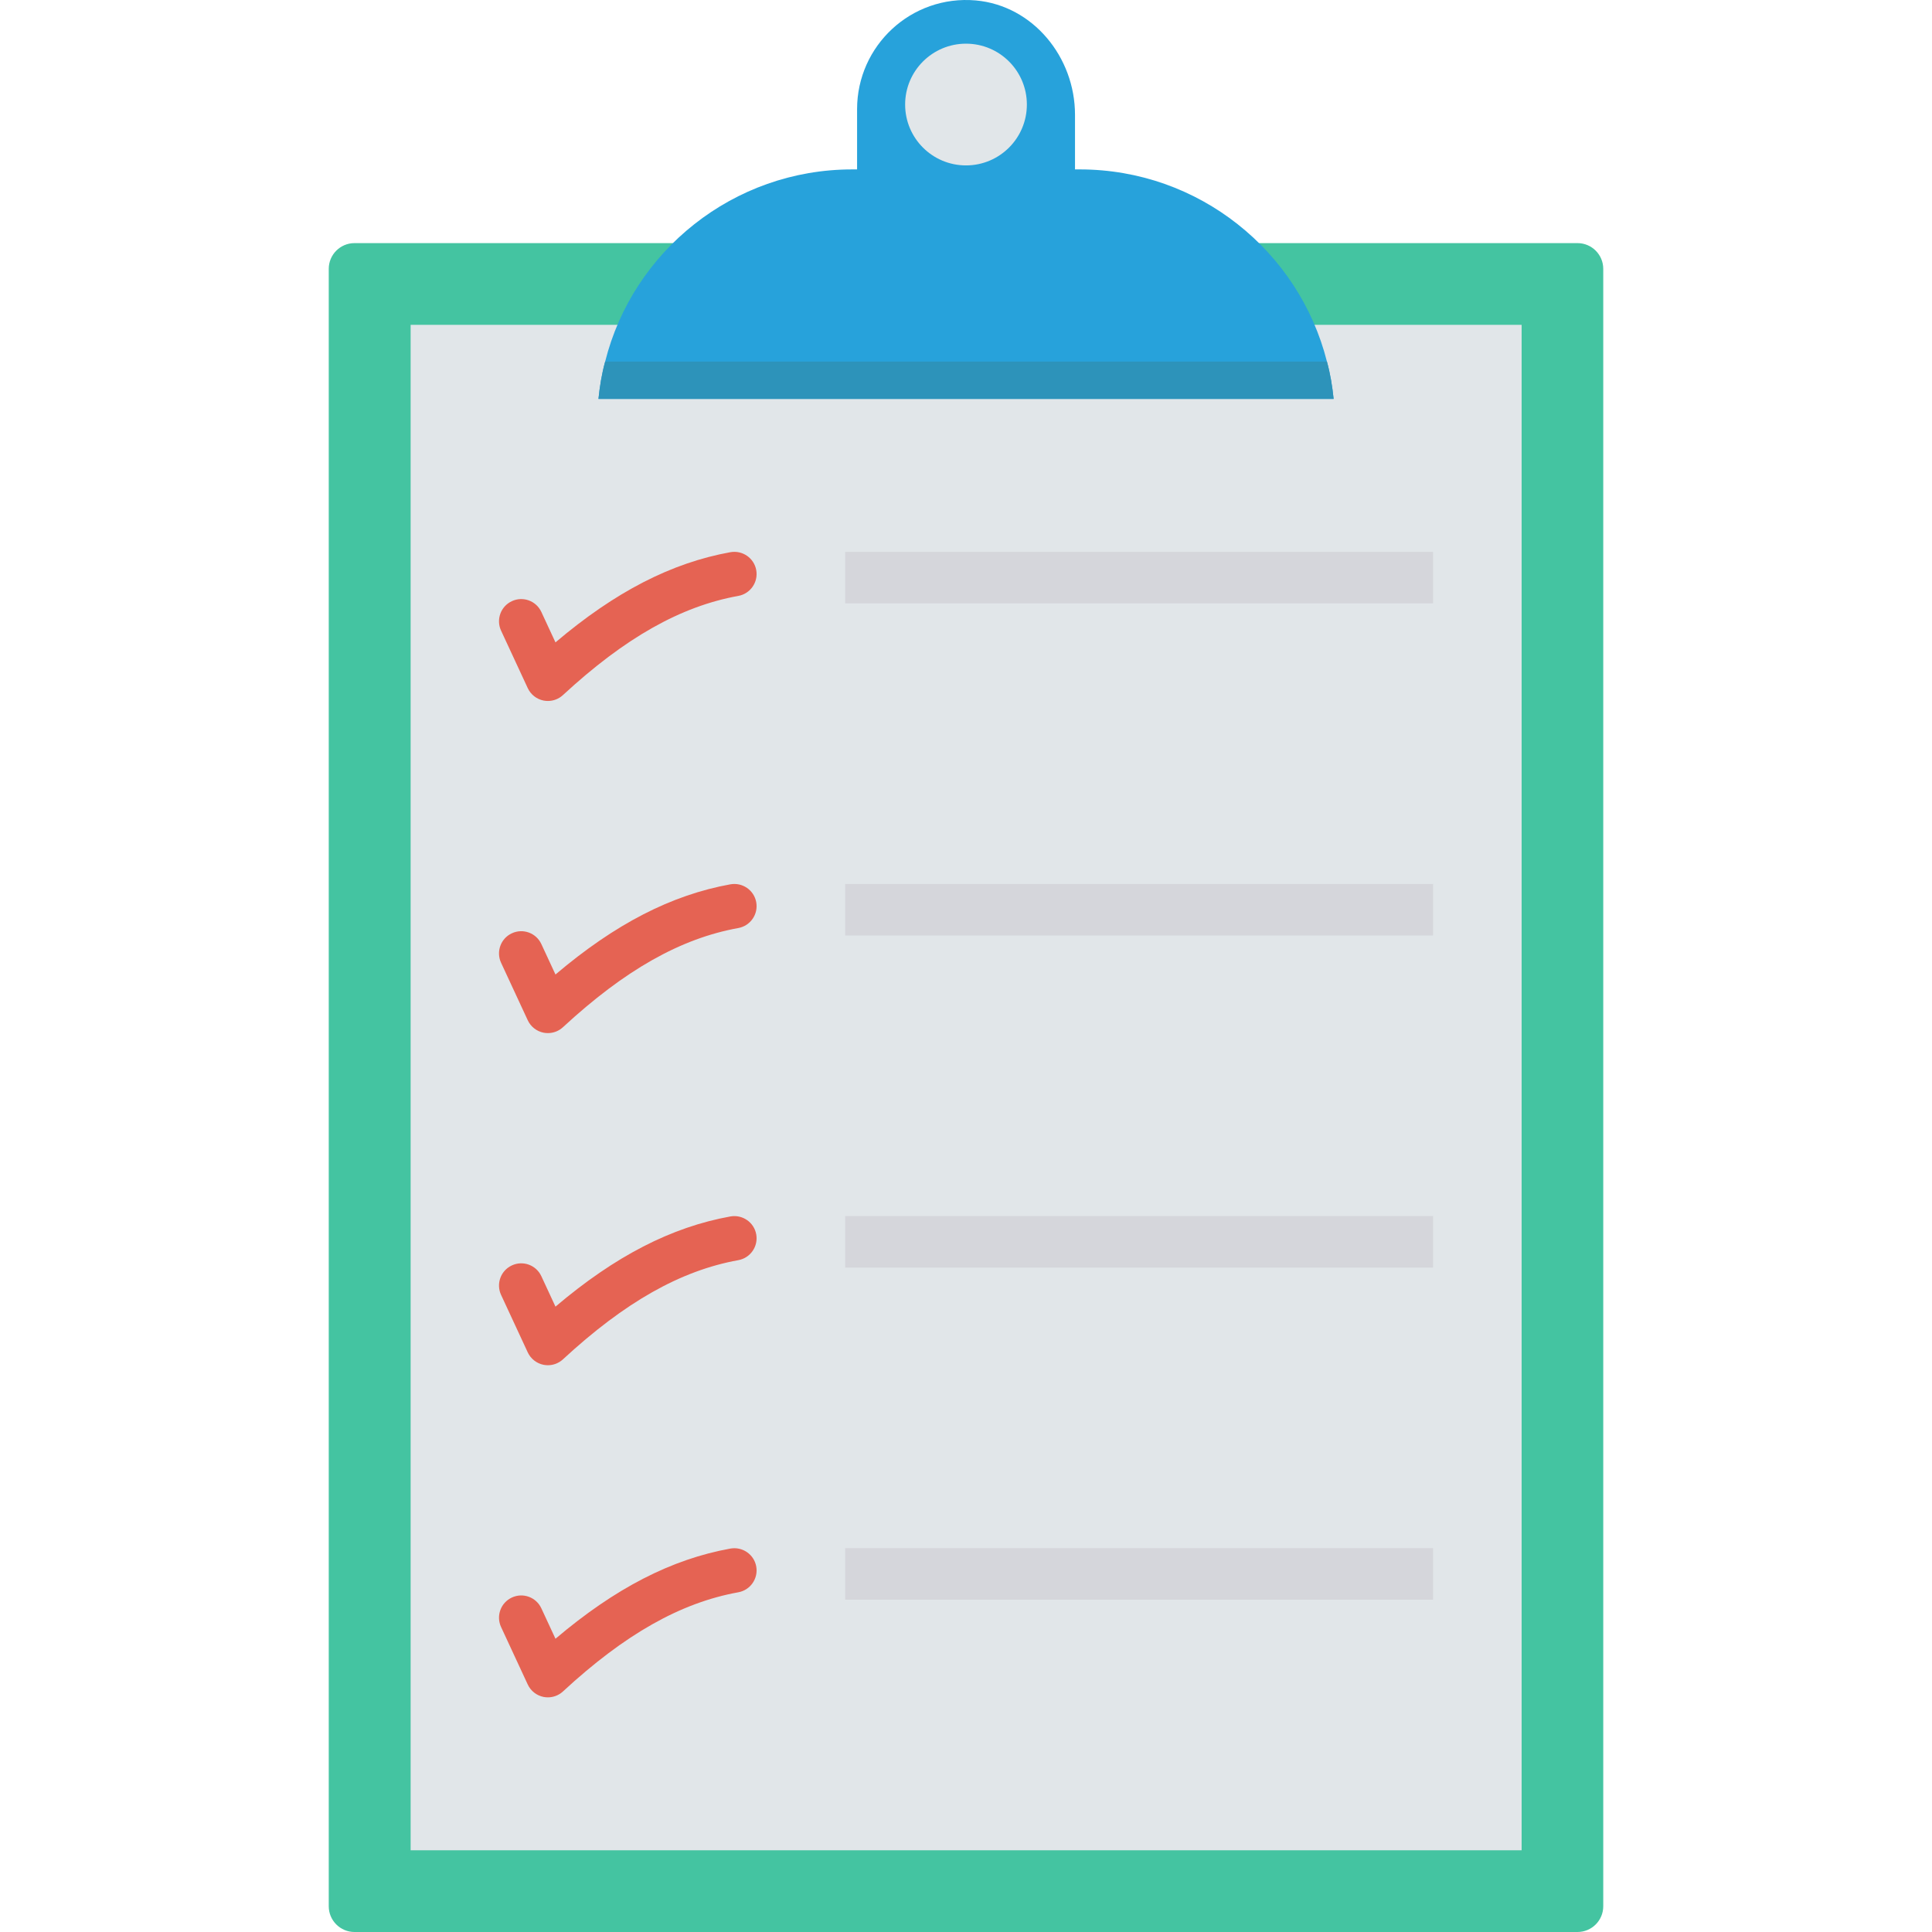
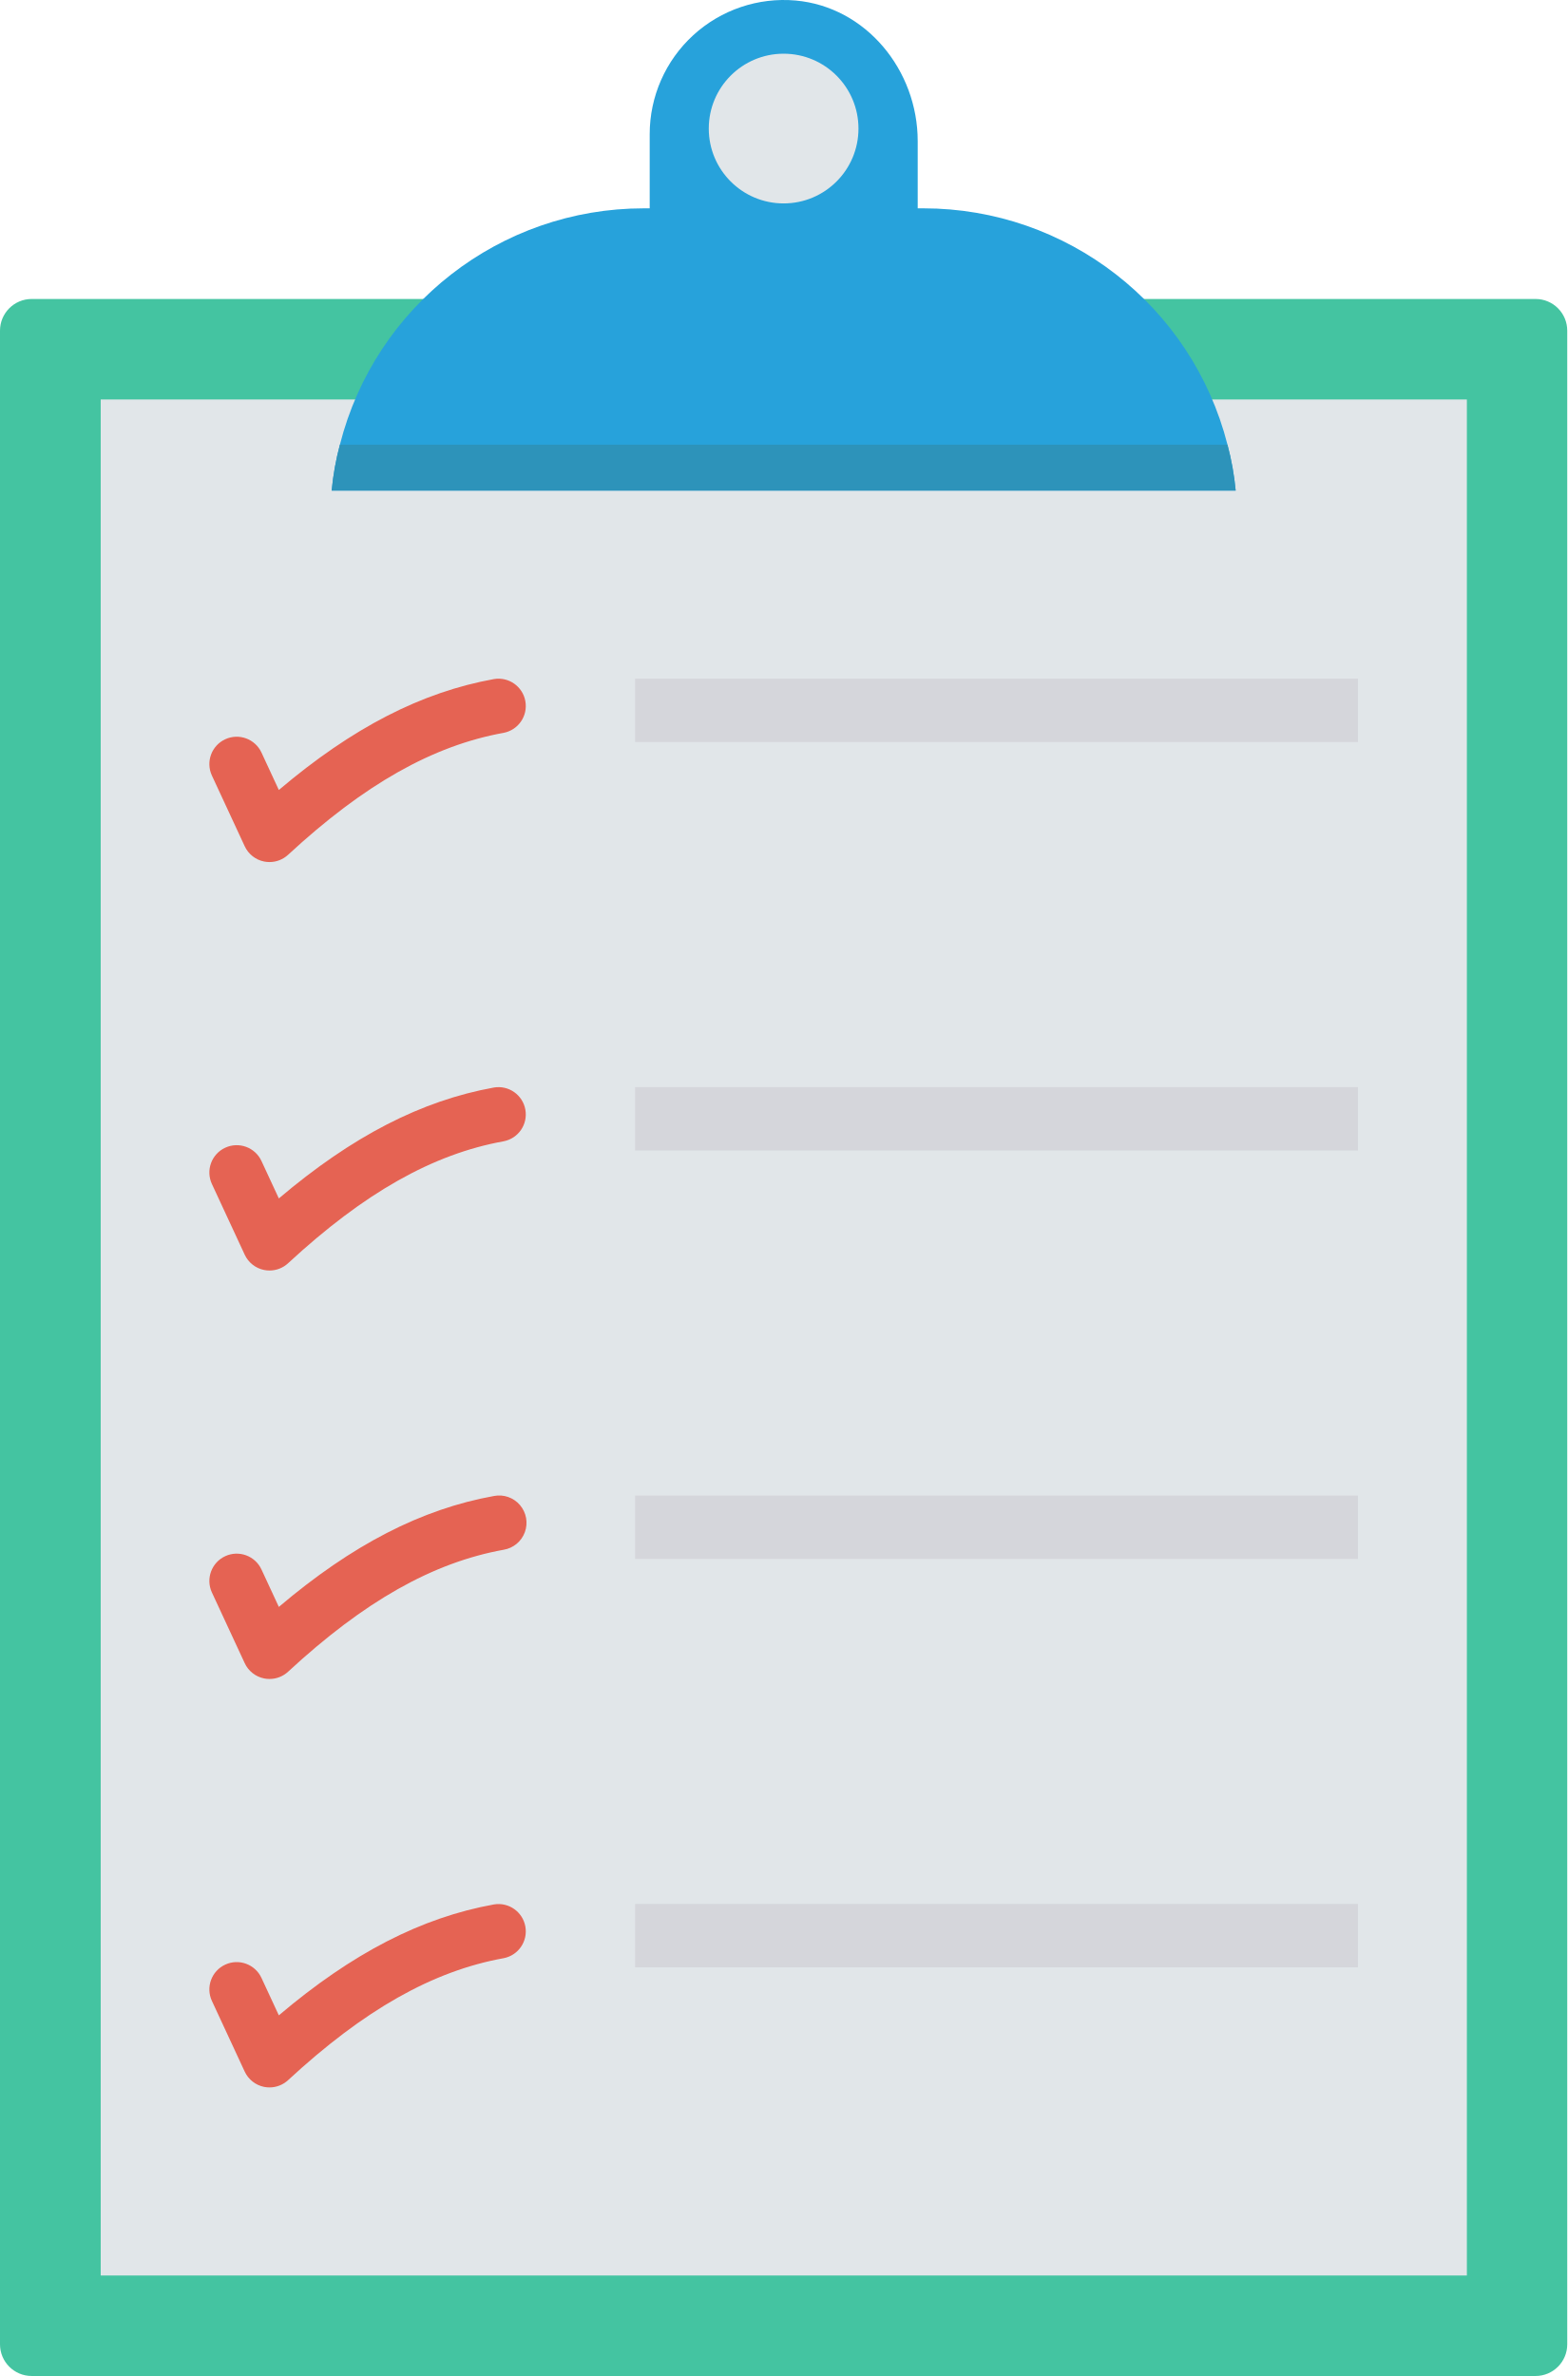
- <svg xmlns="http://www.w3.org/2000/svg" version="1.1" id="Capa_1" x="0px" y="0px" viewBox="0 0 468.31 468.31" style="enable-background:new 0 0 468.31 468.31;" xml:space="preserve">
-   <path style="fill:#44C4A1;" d="M382.379,468.31H85.931c-3.448,0-6.244-2.796-6.244-6.244V65.174c0-3.448,2.795-6.244,6.244-6.244  h296.448c3.448,0,6.244,2.795,6.244,6.244v396.892C388.623,465.515,385.828,468.31,382.379,468.31z" />
-   <rect x="99.537" y="78.738" style="fill:#E1E6E9;" width="269.299" height="369.764" />
-   <path style="fill:#27A2DB;" d="M323.266,96.698H145.065c0.313-3.06,0.811-6.12,1.623-9.054c6.681-26.724,31.032-46.58,59.879-46.58  h1.187v-14.61c0-15.361,13.111-27.723,28.784-26.35c13.862,1.249,24.04,13.737,24.04,27.723v13.236h1.123  c28.91,0,53.198,19.856,59.942,46.58C322.454,90.578,322.954,93.638,323.266,96.698z" />
-   <circle style="fill:#E1E6E9;" cx="234.155" cy="25.34" r="14.754" />
-   <path style="fill:#2D93BA;" d="M323.266,96.698H145.065c0.313-3.06,0.811-6.12,1.623-9.054h174.954  C322.454,90.578,322.954,93.638,323.266,96.698z" />
-   <g>
-     <path style="fill:#E56353;" d="M132.804,169.914c-0.349,0-0.698-0.034-1.047-0.101c-1.686-0.336-3.112-1.459-3.835-3.019   l-6.463-13.927c-1.253-2.7-0.08-5.9,2.615-7.148c2.704-1.261,5.9-0.08,7.148,2.615l3.423,7.376   c14.495-12.283,28.106-19.276,42.407-21.862c2.935-0.513,5.727,1.421,6.257,4.34c0.526,2.927-1.417,5.727-4.34,6.257   c-13.99,2.527-27.496,10.163-42.512,24.04C135.453,169.414,134.146,169.914,132.804,169.914z" />
-     <path style="fill:#E56353;" d="M132.804,250.42c-0.349,0-0.698-0.034-1.047-0.101c-1.686-0.336-3.112-1.459-3.835-3.019   l-6.463-13.927c-1.253-2.7-0.08-5.9,2.615-7.148c2.704-1.261,5.9-0.08,7.148,2.615l3.423,7.376   c14.495-12.283,28.106-19.276,42.407-21.862c2.935-0.513,5.727,1.421,6.257,4.34c0.526,2.927-1.417,5.727-4.34,6.257   c-13.99,2.527-27.496,10.163-42.512,24.04C135.453,249.92,134.146,250.42,132.804,250.42z" />
-     <path style="fill:#E56353;" d="M132.804,330.926c-0.349,0-0.698-0.034-1.047-0.101c-1.686-0.336-3.112-1.459-3.835-3.019   l-6.463-13.927c-1.253-2.7-0.08-5.9,2.615-7.148c2.704-1.261,5.9-0.08,7.148,2.616l3.423,7.376   c14.495-12.283,28.106-19.276,42.407-21.862c2.935-0.513,5.727,1.421,6.257,4.34c0.526,2.927-1.417,5.727-4.34,6.257   c-13.99,2.527-27.496,10.163-42.512,24.04C135.453,330.426,134.146,330.926,132.804,330.926z" />
-     <path style="fill:#E56353;" d="M132.804,411.432c-0.349,0-0.698-0.034-1.047-0.101c-1.686-0.336-3.112-1.459-3.835-3.019   l-6.463-13.927c-1.253-2.7-0.08-5.9,2.615-7.148c2.704-1.262,5.9-0.08,7.148,2.615l3.423,7.376   c14.495-12.283,28.106-19.276,42.407-21.862c2.935-0.513,5.727,1.421,6.257,4.34c0.526,2.927-1.417,5.727-4.34,6.257   c-13.99,2.527-27.496,10.163-42.512,24.04C135.453,410.931,134.146,411.432,132.804,411.432z" />
+ <svg xmlns="http://www.w3.org/2000/svg" width="164.43" height="249.257" viewBox="0 0 164.43 249.257">
+   <g id="survey" transform="translate(-79.687 0)">
+     <path id="Path_2087" data-name="Path 2087" d="M240.794,276.821H83.01a3.324,3.324,0,0,1-3.323-3.323V62.253A3.323,3.323,0,0,1,83.01,58.93H240.794a3.323,3.323,0,0,1,3.323,3.323V273.5A3.323,3.323,0,0,1,240.794,276.821Z" transform="translate(0 -27.565)" fill="#44c4a1" />
+     <rect id="Rectangle_56" data-name="Rectangle 56" width="143.334" height="196.806" transform="translate(90.252 41.908)" fill="#e1e6e9" />
+     <path id="Path_2088" data-name="Path 2088" d="M239.912,51.467H145.065a29.29,29.29,0,0,1,.864-4.819A32.883,32.883,0,0,1,177.8,21.856h.632V14.08A14.072,14.072,0,0,1,193.751.055c7.378.665,12.8,7.311,12.8,14.755v7.045h.6a32.922,32.922,0,0,1,31.9,24.792A29.3,29.3,0,0,1,239.912,51.467Z" transform="translate(-30.581 0)" fill="#27a2db" />
+     <circle id="Ellipse_10" data-name="Ellipse 10" cx="7.853" cy="7.853" r="7.853" transform="translate(154.049 5.634)" fill="#e1e6e9" />
+     <path id="Path_2089" data-name="Path 2089" d="M239.912,92.463H145.065a29.29,29.29,0,0,1,.864-4.819h93.119A29.232,29.232,0,0,1,239.912,92.463Z" transform="translate(-30.581 -40.996)" fill="#2d93ba" />
+     <g id="Group_13" data-name="Group 13" transform="translate(101.653 71.196)">
+       <path id="Path_2090" data-name="Path 2090" d="M127.262,153.005a2.95,2.95,0,0,1-.557-.054,2.869,2.869,0,0,1-2.041-1.607l-3.44-7.413a2.865,2.865,0,1,1,5.2-2.413l1.822,3.926c7.715-6.538,14.959-10.26,22.571-11.636a2.866,2.866,0,0,1,1.02,5.64c-7.446,1.345-14.635,5.409-22.627,12.8A2.861,2.861,0,0,1,127.262,153.005Z" transform="translate(-120.957 -133.766)" fill="#e56353" />
+       <path id="Path_2091" data-name="Path 2091" d="M127.262,233.511a2.95,2.95,0,0,1-.557-.054,2.869,2.869,0,0,1-2.041-1.607l-3.44-7.413a2.865,2.865,0,1,1,5.2-2.413l1.822,3.926c7.715-6.538,14.959-10.26,22.571-11.636a2.866,2.866,0,0,1,1.02,5.64c-7.446,1.345-14.635,5.409-22.627,12.8A2.861,2.861,0,0,1,127.262,233.511Z" transform="translate(-120.957 -171.423)" fill="#e56353" />
+       <path id="Path_2092" data-name="Path 2092" d="M127.262,314.018a2.951,2.951,0,0,1-.557-.054,2.869,2.869,0,0,1-2.041-1.607l-3.44-7.413a2.864,2.864,0,1,1,5.2-2.412l1.822,3.926c7.715-6.538,14.959-10.26,22.571-11.636a2.866,2.866,0,1,1,1.02,5.64c-7.446,1.345-14.635,5.409-22.627,12.8A2.863,2.863,0,0,1,127.262,314.018Z" transform="translate(-120.957 -209.08)" fill="#e56353" />
+       <path id="Path_2093" data-name="Path 2093" d="M127.262,394.523a2.949,2.949,0,0,1-.557-.054,2.869,2.869,0,0,1-2.041-1.607l-3.44-7.413a2.865,2.865,0,1,1,5.2-2.413l1.822,3.926c7.715-6.538,14.959-10.26,22.571-11.636a2.866,2.866,0,0,1,1.02,5.64c-7.446,1.345-14.635,5.409-22.627,12.8A2.863,2.863,0,0,1,127.262,394.523Z" transform="translate(-120.957 -246.736)" fill="#e56353" />
+     </g>
+     <g id="Group_14" data-name="Group 14" transform="translate(146.316 71.196)">
+       <rect id="Rectangle_57" data-name="Rectangle 57" width="75.844" height="6.647" fill="#d5d6db" />
+       <rect id="Rectangle_58" data-name="Rectangle 58" width="75.844" height="6.647" transform="translate(0 42.851)" fill="#d5d6db" />
+       <rect id="Rectangle_59" data-name="Rectangle 59" width="75.844" height="6.647" transform="translate(0 85.698)" fill="#d5d6db" />
+       <rect id="Rectangle_60" data-name="Rectangle 60" width="75.844" height="6.647" transform="translate(0 128.538)" fill="#d5d6db" />
+     </g>
  </g>
-   <g>
-     <rect x="204.871" y="133.766" style="fill:#D5D6DB;" width="142.498" height="12.488" />
-     <rect x="204.871" y="214.275" style="fill:#D5D6DB;" width="142.498" height="12.488" />
-     <rect x="204.871" y="294.777" style="fill:#D5D6DB;" width="142.498" height="12.488" />
-     <rect x="204.871" y="375.267" style="fill:#D5D6DB;" width="142.498" height="12.488" />
-   </g>
-   <g>
- </g>
-   <g>
- </g>
-   <g>
- </g>
-   <g>
- </g>
-   <g>
- </g>
-   <g>
- </g>
-   <g>
- </g>
-   <g>
- </g>
-   <g>
- </g>
-   <g>
- </g>
-   <g>
- </g>
-   <g>
- </g>
-   <g>
- </g>
-   <g>
- </g>
-   <g>
- </g>
</svg>
